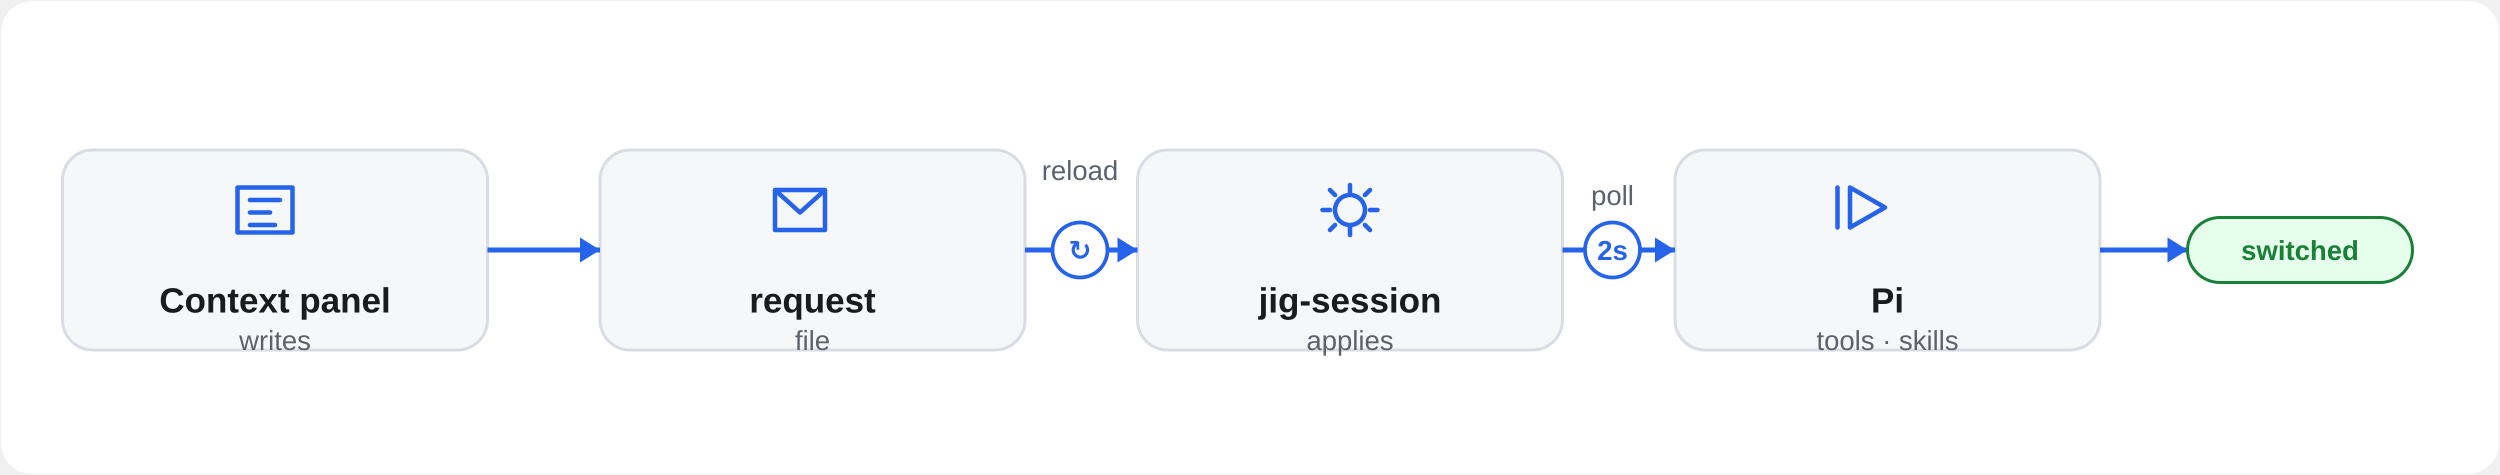
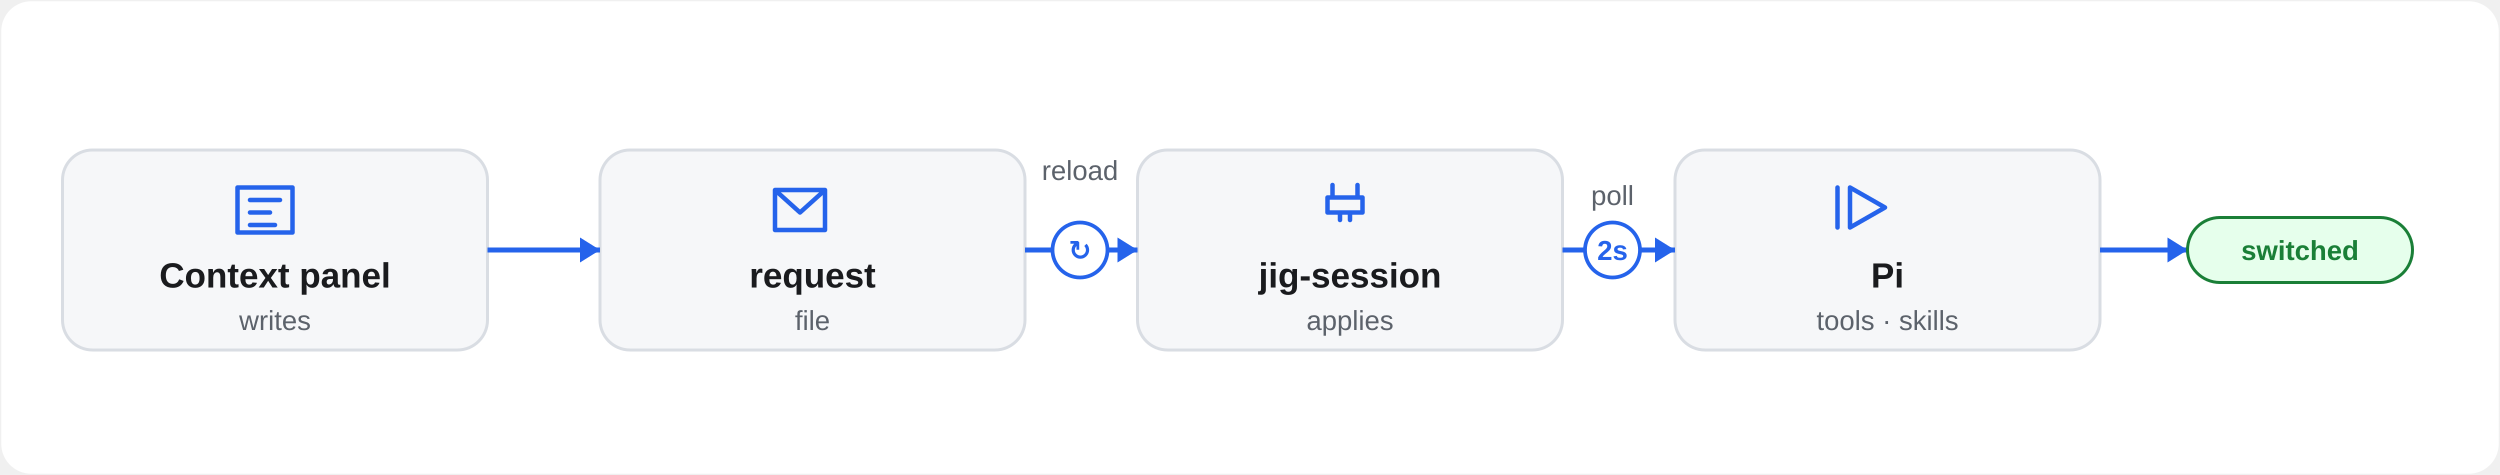
<svg xmlns="http://www.w3.org/2000/svg" width="1000" height="190" viewBox="0 0 1000 190" role="img" aria-label="A switch goes one way: the Context panel writes a request file; jig-session takes it every two seconds and changes Pi's active tools and skills; the switch is saved and the panel stops drawing it dimmed. The request approves nothing." font-family="IBM Plex Sans, Segoe UI, Arial, sans-serif">
  <style>
    .bg{fill:#fff}.node{fill:#f6f7f9;stroke:#d9dde3;stroke-width:1.2}.label{fill:#1a1b1e;font-size:14px;font-weight:700}
    .sub{fill:#5c626b;font-size:11px}.accent{fill:none;stroke:#2563eb;stroke-width:1.8;stroke-linecap:round;stroke-linejoin:round}
    .path{fill:none;stroke:#2563eb;stroke-width:2}.arrowhead{fill:#2563eb}.marker{fill:#fff;stroke:#2563eb;stroke-width:1.5}
    .glyph{fill:#2563eb;font-size:11px;font-weight:700}.chip{fill:#e6ffec;stroke:#1a7f37;stroke-width:1.2}.chip-text{fill:#1a7f37;font-size:11px;font-weight:700}
    @media (prefers-color-scheme: dark){
      .bg{fill:#111113}.node{fill:#18181b;stroke:#2c2c31}.label{fill:#e7e7ea}.sub{fill:#9a9aa2}
      .accent{stroke:#7aa2f7}.path{stroke:#7aa2f7}.arrowhead{fill:#7aa2f7}.marker{fill:#18181b;stroke:#7aa2f7}
      .glyph{fill:#7aa2f7}.chip{fill:#14251a;stroke:#6ccb8a}.chip-text{fill:#6ccb8a}
    }
  </style>
  <rect class="bg" x="0.5" y="0.5" width="999" height="189" rx="12" />
  <rect class="node" x="25" y="60" width="170" height="80" rx="12" />
  <path class="accent" d="M95 75 h22 v18 h-22 z M100 80 h12 M100 85 h8 M100 90 h10" />
-   <text class="label" x="110" y="125" text-anchor="middle">Context panel</text>
-   <text class="sub" x="110" y="140" text-anchor="middle">writes</text>
+   <text class="label" x="110" y="115" text-anchor="middle">Context panel</text>
+   <text class="sub" x="110" y="132" text-anchor="middle">writes</text>
  <rect class="node" x="240" y="60" width="170" height="80" rx="12" />
  <path class="accent" d="M310 76 h20 v16 h-20 z M310 76 l10 9 10 -9" />
-   <text class="label" x="325" y="125" text-anchor="middle">request</text>
-   <text class="sub" x="325" y="140" text-anchor="middle">file</text>
+   <text class="label" x="325" y="115" text-anchor="middle">request</text>
+   <text class="sub" x="325" y="132" text-anchor="middle">file</text>
  <rect class="node" x="455" y="60" width="170" height="80" rx="12" />
-   <circle class="accent" cx="540" cy="84" r="6" />
-   <path class="accent" d="M540 74 v3 M540 91 v3 M529 84 h3 M548 84 h3 M532 76 l2 2 M548 76 l-2 2 M532 92 l2 -2 M548 92 l-2 -2" />
-   <text class="label" x="540" y="125" text-anchor="middle">jig-session</text>
-   <text class="sub" x="540" y="140" text-anchor="middle">applies</text>
+   <path class="accent" d="M533 79 v-5 M543 79 v-5 M531 79 h14 v6 h-14 z M536 85 v3 M540 85 v3" />
+   <text class="label" x="540" y="115" text-anchor="middle">jig-session</text>
+   <text class="sub" x="540" y="132" text-anchor="middle">applies</text>
  <rect class="node" x="670" y="60" width="170" height="80" rx="12" />
  <path class="accent" d="M740 75 l14 8 -14 8 z M735 75 v16" />
-   <text class="label" x="755" y="125" text-anchor="middle">Pi</text>
-   <text class="sub" x="755" y="140" text-anchor="middle">tools · skills</text>
+   <text class="label" x="755" y="115" text-anchor="middle">Pi</text>
+   <text class="sub" x="755" y="132" text-anchor="middle">tools · skills</text>
  <path class="path" d="M195 100 H240" />
  <path id="sessionswitch-arrow-1" class="arrowhead" d="M232 95 L240 100 L232 105 z" />
  <path class="path" d="M410 100 H455" />
  <path id="sessionswitch-arrow-2" class="arrowhead" d="M447 95 L455 100 L447 105 z" />
  <path class="path" d="M625 100 H670" />
  <path id="sessionswitch-arrow-3" class="arrowhead" d="M662 95 L670 100 L662 105 z" />
  <circle class="marker" cx="645" cy="100" r="11" />
  <text class="glyph" x="645" y="104" text-anchor="middle">2s</text>
  <text class="sub" x="645" y="82" text-anchor="middle">poll</text>
  <circle class="marker" cx="432" cy="100" r="11" />
  <text class="glyph" x="432" y="104" text-anchor="middle">↻</text>
  <text class="sub" x="432" y="72" text-anchor="middle">reload</text>
  <path class="path" d="M840 100 H875" />
  <path id="sessionswitch-arrow-4" class="arrowhead" d="M867 95 L875 100 L867 105 z" />
  <rect class="chip" x="875" y="87" width="90" height="26" rx="13" />
  <text class="chip-text" x="920" y="104" text-anchor="middle">switched</text>
</svg>
